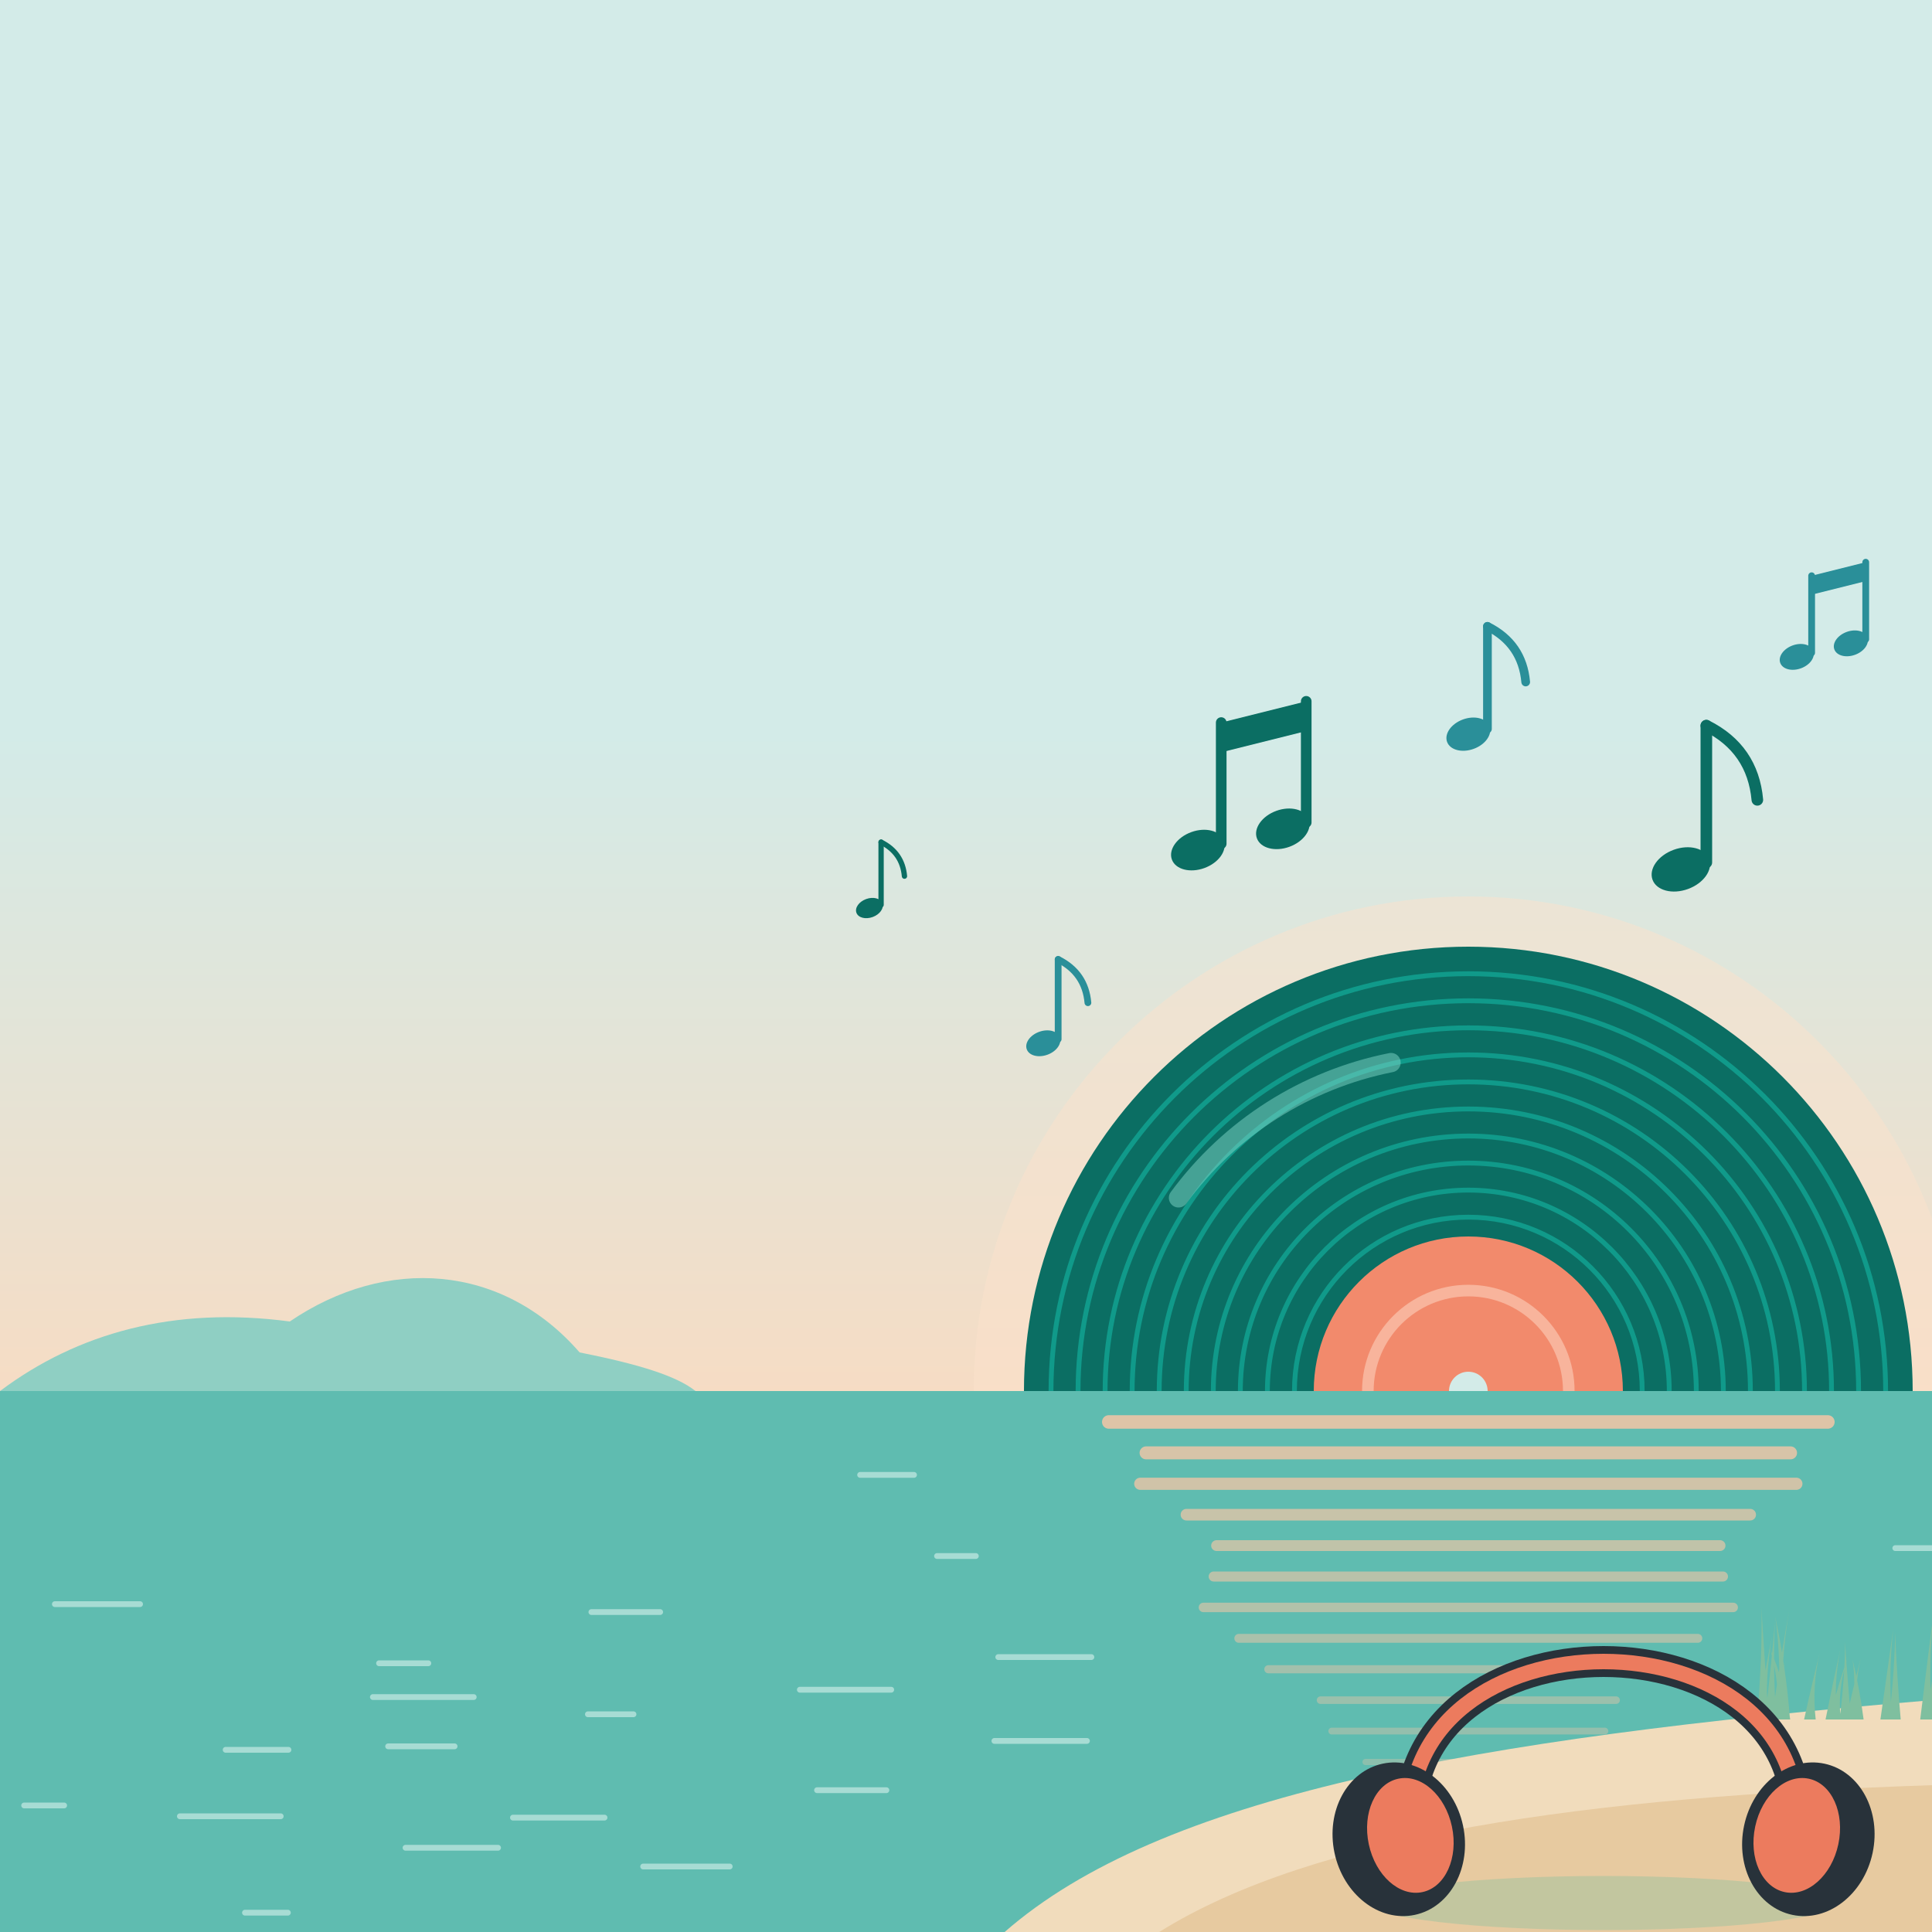
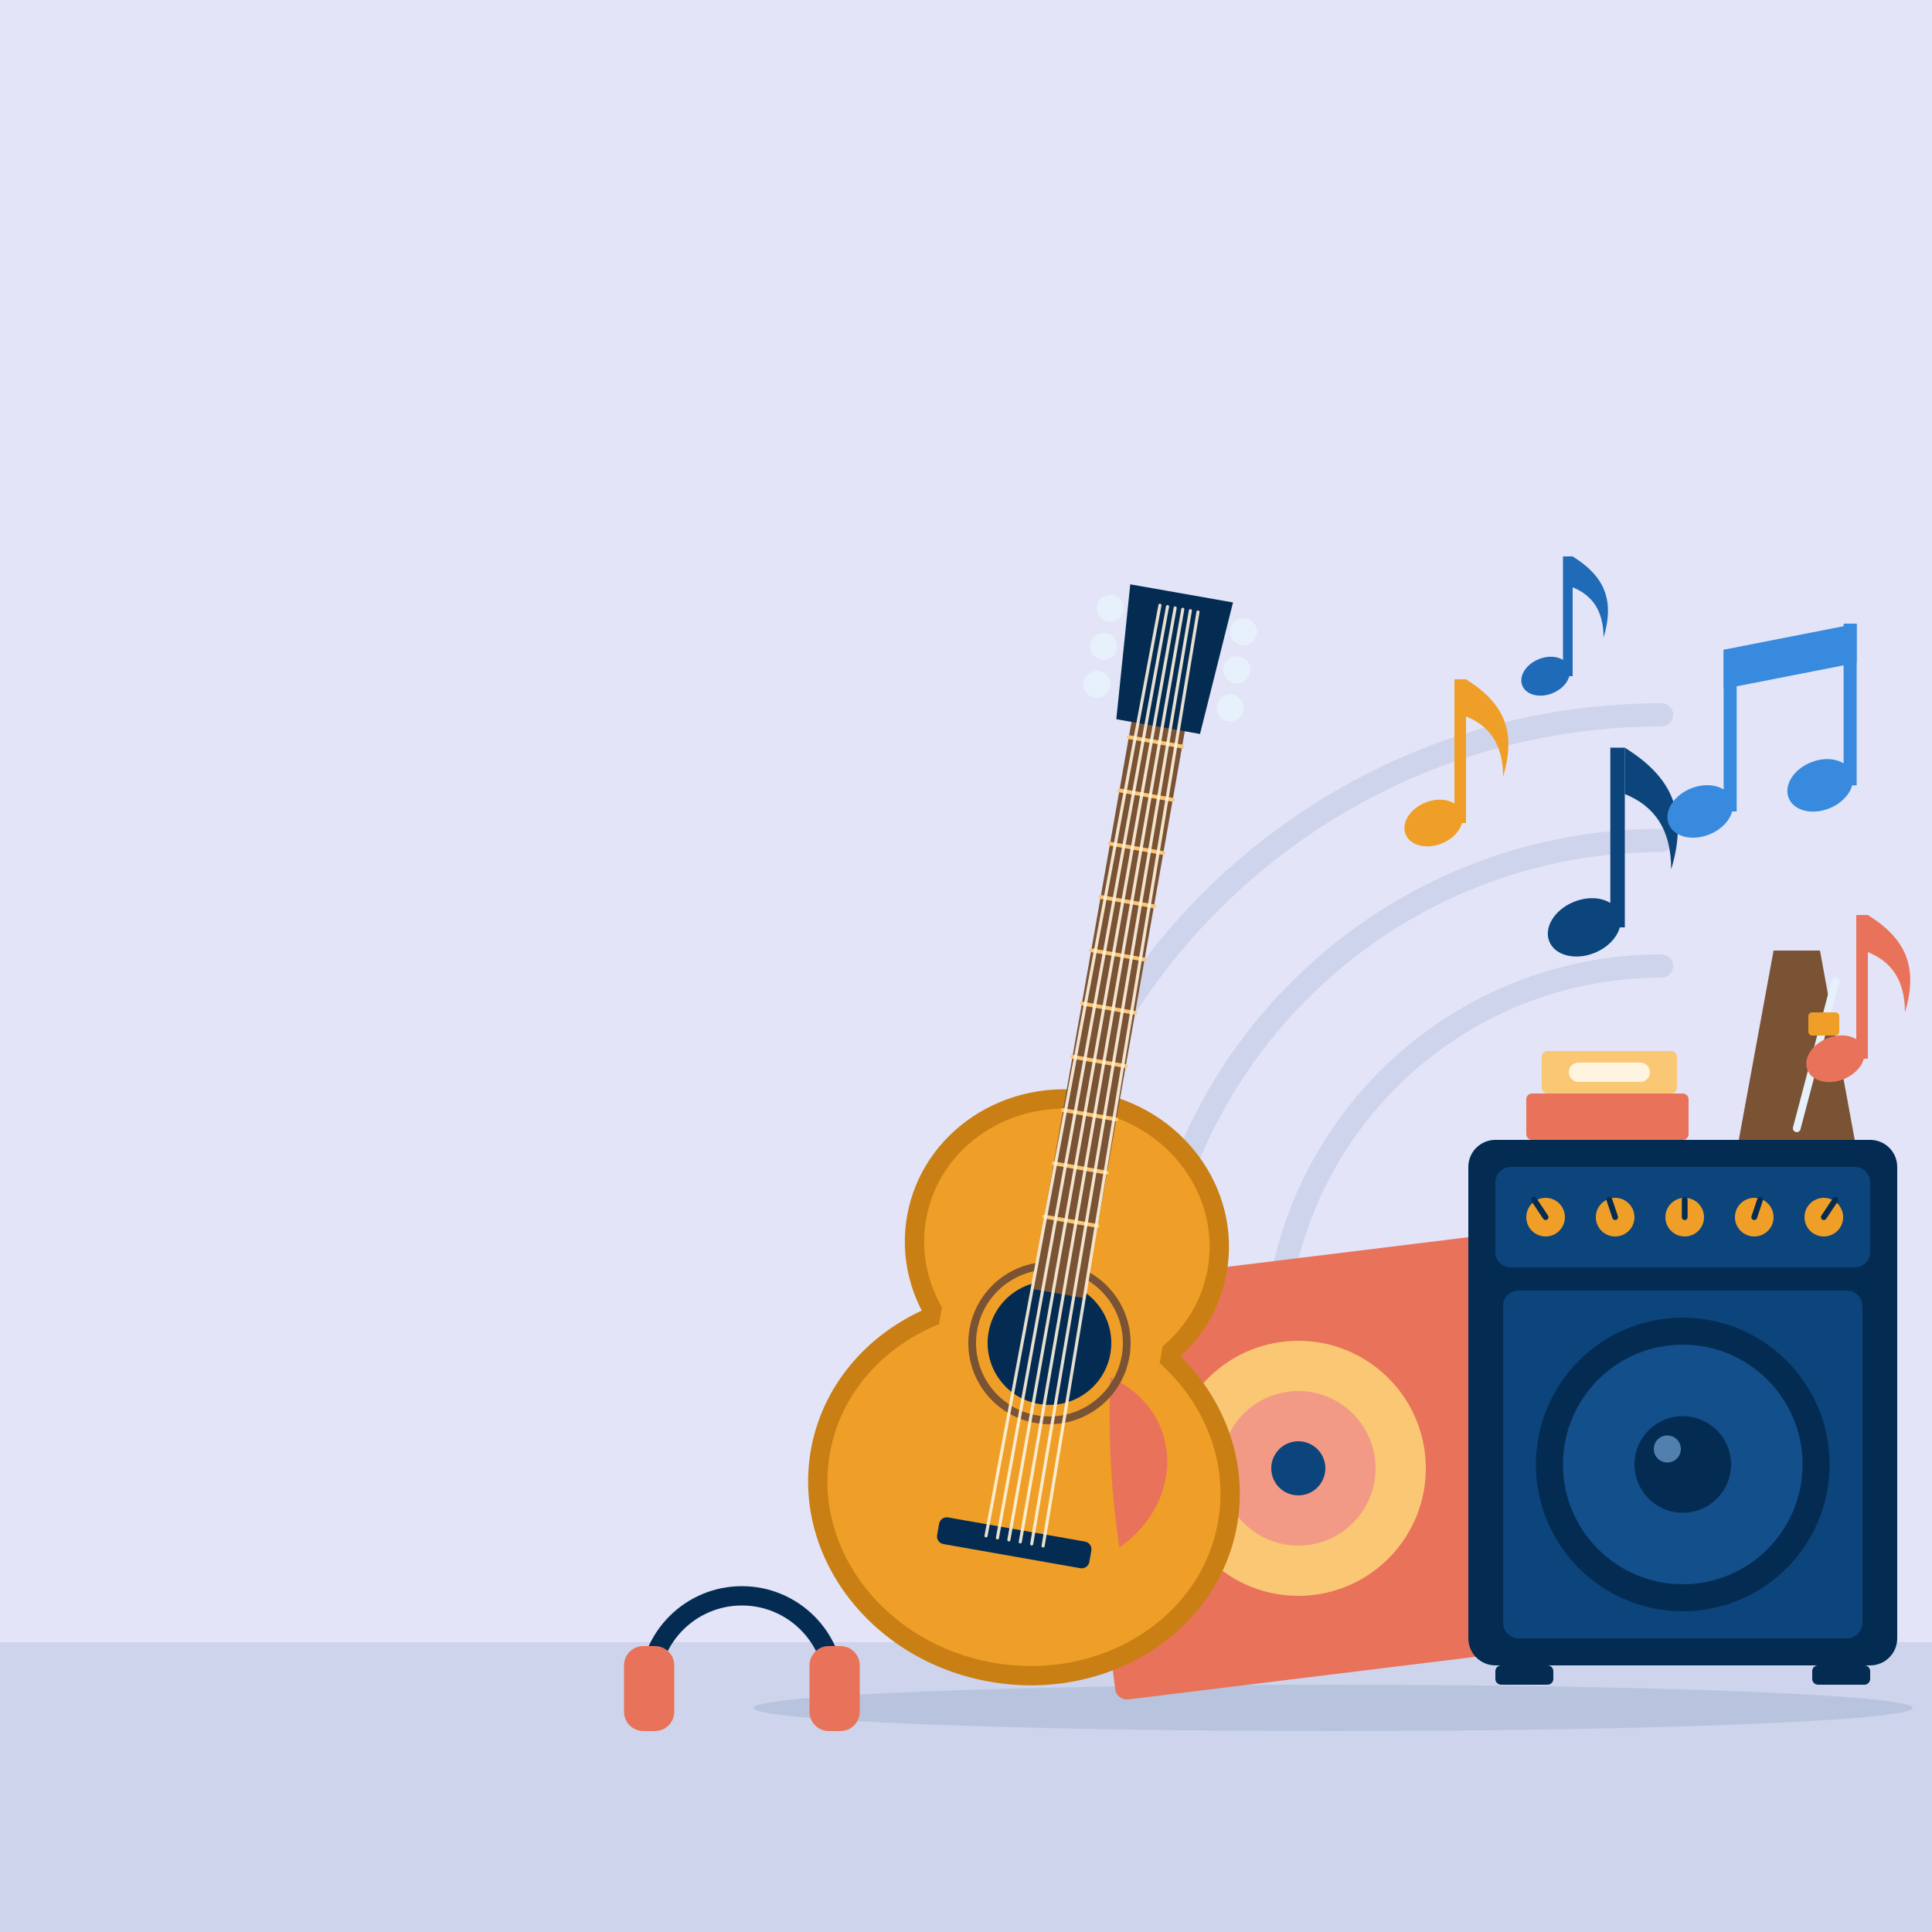
<svg xmlns="http://www.w3.org/2000/svg" viewBox="0 0 1000 1000" width="1000" height="1000">
-   <defs>
-     <linearGradient id="sky" x1="0" y1="0" x2="0" y2="1">
-       <stop offset="0.38" stop-color="#d3ebe8" />
-       <stop offset="0.72" stop-color="#f6dcc4" />
-     </linearGradient>
-   </defs>
-   <rect x="0" y="0" width="1000" height="1000" fill="url(#sky)" />
-   <circle cx="760" cy="720" r="256" fill="#fbe2cc" opacity="0.5" />
-   <path d="M530 720A230 230 0 0 1 990 720Z" fill="#0b6e63" />
-   <path d="M670 720A90 90 0 0 1 850 720M656 720A104 104 0 0 1 864 720M642 720A118 118 0 0 1 878 720M628 720A132 132 0 0 1 892 720M614 720A146 146 0 0 1 906 720M600 720A160 160 0 0 1 920 720M586 720A174 174 0 0 1 934 720M572 720A188 188 0 0 1 948 720M558 720A202 202 0 0 1 962 720M544 720A216 216 0 0 1 976 720" fill="none" stroke="#12a594" stroke-width="2.5" stroke-linecap="round" stroke-linejoin="round" opacity="0.8" />
-   <path d="M610 620A180 180 0 0 1 720 550" fill="none" stroke="#7fd6c8" stroke-width="10" stroke-linecap="round" stroke-linejoin="round" opacity="0.5" />
-   <path d="M680 720A80 80 0 0 1 840 720Z" fill="#f28a6c" />
-   <path d="M708 720A52 52 0 0 1 812 720" fill="none" stroke="#f8b49c" stroke-width="6" stroke-linecap="round" stroke-linejoin="round" />
-   <path d="M750 720A10 10 0 0 1 770 720Z" fill="#d3ebe8" />
-   <path d="M0 720L1000 720L1000 1000L0 1000Z" fill="#5fbcb0" />
-   <path d="M573.9 736L946.1 736" fill="none" stroke="#f5c6a6" stroke-width="7" stroke-linecap="round" stroke-linejoin="round" opacity="0.85" />
-   <path d="M593.2 752L926.8 752" fill="none" stroke="#f5c6a6" stroke-width="6.7" stroke-linecap="round" stroke-linejoin="round" opacity="0.8" />
-   <path d="M590.2 768L929.8 768" fill="none" stroke="#f5c6a6" stroke-width="6.3" stroke-linecap="round" stroke-linejoin="round" opacity="0.75" />
-   <path d="M614.1 784L905.9 784" fill="none" stroke="#f5c6a6" stroke-width="6" stroke-linecap="round" stroke-linejoin="round" opacity="0.7" />
-   <path d="M629.7 800L890.3 800" fill="none" stroke="#f5c6a6" stroke-width="5.6" stroke-linecap="round" stroke-linejoin="round" opacity="0.65" />
-   <path d="M628.2 816L891.8 816" fill="none" stroke="#f5c6a6" stroke-width="5.2" stroke-linecap="round" stroke-linejoin="round" opacity="0.6" />
-   <path d="M622.9 832L897.1 832" fill="none" stroke="#f5c6a6" stroke-width="4.9" stroke-linecap="round" stroke-linejoin="round" opacity="0.55" />
-   <path d="M641.2 848L878.8 848" fill="none" stroke="#f5c6a6" stroke-width="4.6" stroke-linecap="round" stroke-linejoin="round" opacity="0.5" />
-   <path d="M656.5 864L863.5 864" fill="none" stroke="#f5c6a6" stroke-width="4.2" stroke-linecap="round" stroke-linejoin="round" opacity="0.45" />
-   <path d="M683.5 880L836.5 880" fill="none" stroke="#f5c6a6" stroke-width="3.9" stroke-linecap="round" stroke-linejoin="round" opacity="0.4" />
-   <path d="M689.3 896L830.7 896" fill="none" stroke="#f5c6a6" stroke-width="3.5" stroke-linecap="round" stroke-linejoin="round" opacity="0.35" />
-   <path d="M706.8 912L813.2 912" fill="none" stroke="#f5c6a6" stroke-width="3.2" stroke-linecap="round" stroke-linejoin="round" opacity="0.3" />
-   <path d="M485 805.4L505.1 805.4" fill="none" stroke="#d7f1ec" stroke-width="3" stroke-linecap="round" stroke-linejoin="round" opacity="0.6" />
-   <path d="M414 874.6L461.3 874.6" fill="none" stroke="#d7f1ec" stroke-width="3" stroke-linecap="round" stroke-linejoin="round" opacity="0.6" />
-   <path d="M193 878.4L245.2 878.4" fill="none" stroke="#d7f1ec" stroke-width="3" stroke-linecap="round" stroke-linejoin="round" opacity="0.6" />
-   <path d="M265.5 940.8L312.9 940.8" fill="none" stroke="#d7f1ec" stroke-width="3" stroke-linecap="round" stroke-linejoin="round" opacity="0.6" />
-   <path d="M93.1 940.1L145.3 940.1" fill="none" stroke="#d7f1ec" stroke-width="3" stroke-linecap="round" stroke-linejoin="round" opacity="0.6" />
-   <path d="M445.2 763.4L473.1 763.4" fill="none" stroke="#d7f1ec" stroke-width="3" stroke-linecap="round" stroke-linejoin="round" opacity="0.6" />
-   <path d="M200.9 903.9L235.3 903.9" fill="none" stroke="#d7f1ec" stroke-width="3" stroke-linecap="round" stroke-linejoin="round" opacity="0.6" />
-   <path d="M514.7 901.1L562.6 901.1" fill="none" stroke="#d7f1ec" stroke-width="3" stroke-linecap="round" stroke-linejoin="round" opacity="0.6" />
-   <path d="M28.4 830.3L72.5 830.3" fill="none" stroke="#d7f1ec" stroke-width="3" stroke-linecap="round" stroke-linejoin="round" opacity="0.6" />
-   <path d="M304.3 887.3L327.9 887.3" fill="none" stroke="#d7f1ec" stroke-width="3" stroke-linecap="round" stroke-linejoin="round" opacity="0.6" />
-   <path d="M116.8 905.7L149.3 905.7" fill="none" stroke="#d7f1ec" stroke-width="3" stroke-linecap="round" stroke-linejoin="round" opacity="0.6" />
-   <path d="M196.2 860.9L221.7 860.9" fill="none" stroke="#d7f1ec" stroke-width="3" stroke-linecap="round" stroke-linejoin="round" opacity="0.6" />
-   <path d="M209.9 956.4L257.8 956.4" fill="none" stroke="#d7f1ec" stroke-width="3" stroke-linecap="round" stroke-linejoin="round" opacity="0.6" />
-   <path d="M12.5 934.5L33.2 934.5" fill="none" stroke="#d7f1ec" stroke-width="3" stroke-linecap="round" stroke-linejoin="round" opacity="0.6" />
-   <path d="M332.9 966.1L377.7 966.1" fill="none" stroke="#d7f1ec" stroke-width="3" stroke-linecap="round" stroke-linejoin="round" opacity="0.6" />
-   <path d="M306.1 834.4L341.7 834.4" fill="none" stroke="#d7f1ec" stroke-width="3" stroke-linecap="round" stroke-linejoin="round" opacity="0.6" />
-   <path d="M126.8 990L149 990" fill="none" stroke="#d7f1ec" stroke-width="3" stroke-linecap="round" stroke-linejoin="round" opacity="0.6" />
-   <path d="M422.9 926.6L458.8 926.6" fill="none" stroke="#d7f1ec" stroke-width="3" stroke-linecap="round" stroke-linejoin="round" opacity="0.6" />
-   <path d="M981 801.3L1040.1 801.3" fill="none" stroke="#d7f1ec" stroke-width="3" stroke-linecap="round" stroke-linejoin="round" opacity="0.6" />
-   <path d="M516.7 857.7L564.9 857.7" fill="none" stroke="#d7f1ec" stroke-width="3" stroke-linecap="round" stroke-linejoin="round" opacity="0.6" />
-   <path d="M0 720C40 690 90 676 150 684C200 650 260 654 300 700C330 706 350 712 360 720Z" fill="#8fcfc3" />
-   <g transform="translate(620 440) scale(1.1)">
-     <ellipse cx="0" cy="0" rx="13" ry="9" fill="#0b6e63" transform="rotate(-20)" />
-     <ellipse cx="40" cy="-10" rx="13" ry="9" fill="#0b6e63" transform="rotate(-20 40 -10)" />
-     <path d="M11 -3L11 -60" fill="none" stroke="#0b6e63" stroke-width="5" stroke-linecap="round" stroke-linejoin="round" />
-     <path d="M51 -13L51 -70" fill="none" stroke="#0b6e63" stroke-width="5" stroke-linecap="round" stroke-linejoin="round" />
-     <path d="M11 -60L51 -70L51 -56L11 -46Z" fill="#0b6e63" />
+   <rect x="0" y="0" width="1000" height="1000" fill="#e3e4f7" />
+   <rect x="0" y="850" width="1000" height="150" fill="#ced4eb" />
+   <path d="M660 700A200 200 0 0 1 860 500" fill="none" stroke="#ced4eb" stroke-width="12" stroke-linecap="round" stroke-linejoin="round" />
+   <path d="M595 700A265 265 0 0 1 860 435" fill="none" stroke="#ced4eb" stroke-width="12" stroke-linecap="round" stroke-linejoin="round" />
+   <path d="M530 700A330 330 0 0 1 860 370" fill="none" stroke="#ced4eb" stroke-width="12" stroke-linecap="round" stroke-linejoin="round" />
+   <ellipse cx="690" cy="884" rx="300" ry="12" fill="#b8c4de" />
+   <g transform="translate(672 760) rotate(-7)">
+     <circle cx="46" cy="-6" r="100" fill="#042C53" />
+     <circle cx="46" cy="-6" r="86" fill="none" stroke="#1F6BB8" stroke-width="2" stroke-linecap="round" stroke-linejoin="round" opacity="0.7" />
+     <circle cx="46" cy="-6" r="72" fill="none" stroke="#1F6BB8" stroke-width="2" stroke-linecap="round" stroke-linejoin="round" opacity="0.7" />
+     <circle cx="46" cy="-6" r="58" fill="none" stroke="#1F6BB8" stroke-width="2" stroke-linecap="round" stroke-linejoin="round" opacity="0.7" />
+     <circle cx="46" cy="-6" r="36" fill="#EF9F27" />
+     <circle cx="46" cy="-6" r="6" fill="#042C53" />
+     <rect x="-108" y="-108" width="216" height="216" rx="6" fill="#E8735A" />
+     <circle cx="0" cy="0" r="66" fill="#FAC775" />
+     <circle cx="0" cy="0" r="40" fill="#F29A85" />
+     <circle cx="0" cy="0" r="14" fill="#0C447C" />
  </g>
-   <g transform="translate(760 380) scale(0.9)">
-     <ellipse cx="0" cy="0" rx="13" ry="9" fill="#2a8f99" transform="rotate(-20)" />
-     <path d="M11 -3L11 -62" fill="none" stroke="#2a8f99" stroke-width="5" stroke-linecap="round" stroke-linejoin="round" />
-     <path d="M11 -62q20 10 22 32" fill="none" stroke="#2a8f99" stroke-width="5" stroke-linecap="round" stroke-linejoin="round" />
+   <rect x="790" y="566" width="84" height="24" rx="3" fill="#E8735A" />
+   <rect x="798" y="544" width="70" height="22" rx="3" fill="#FAC775" />
+   <rect x="812" y="550" width="42" height="10" rx="5" fill="#FFF4DF" />
+   <path d="M900 590L960 590L942 492L918 492Z" fill="#7A5234" />
+   <path d="M930 584L950 508" fill="none" stroke="#E6F1FB" stroke-width="4" stroke-linecap="round" stroke-linejoin="round" />
+   <rect x="936" y="524" width="16" height="12" rx="2" fill="#EF9F27" />
+   <rect x="760" y="590" width="222" height="272" rx="14" fill="#042C53" />
+   <rect x="774" y="604" width="194" height="52" rx="8" fill="#0C447C" />
+   <rect x="778" y="668" width="186" height="180" rx="8" fill="#0C447C" />
+   <circle cx="871" cy="758" r="76" fill="#042C53" />
+   <circle cx="871" cy="758" r="62" fill="#1F6BB8" opacity="0.55" />
+   <circle cx="871" cy="758" r="25" fill="#042C53" />
+   <circle cx="863" cy="750" r="7" fill="#85B7EB" opacity="0.6" />
+   <rect x="774" y="862" width="30" height="10" rx="3" fill="#042C53" />
+   <rect x="938" y="862" width="30" height="10" rx="3" fill="#042C53" />
+   <circle cx="800" cy="630" r="10" fill="#EF9F27" />
+   <path d="M800 630L794 621" fill="none" stroke="#042C53" stroke-width="3" stroke-linecap="round" stroke-linejoin="round" />
+   <circle cx="836" cy="630" r="10" fill="#EF9F27" />
+   <path d="M836 630L833 621" fill="none" stroke="#042C53" stroke-width="3" stroke-linecap="round" stroke-linejoin="round" />
+   <circle cx="872" cy="630" r="10" fill="#EF9F27" />
+   <path d="M872 630L872 621" fill="none" stroke="#042C53" stroke-width="3" stroke-linecap="round" stroke-linejoin="round" />
+   <circle cx="908" cy="630" r="10" fill="#EF9F27" />
+   <path d="M908 630L911 621" fill="none" stroke="#042C53" stroke-width="3" stroke-linecap="round" stroke-linejoin="round" />
+   <circle cx="944" cy="630" r="10" fill="#EF9F27" />
+   <path d="M944 630L950 621" fill="none" stroke="#042C53" stroke-width="3" stroke-linecap="round" stroke-linejoin="round" />
+   <g transform="translate(530 770) rotate(10)">
+     <ellipse cx="0" cy="0" rx="112" ry="102" fill="#C97F14" />
+     <ellipse cx="0" cy="-128" rx="84" ry="80" fill="#C97F14" />
+     <rect x="-66" y="-104" width="132" height="76" fill="#C97F14" />
+     <ellipse cx="0" cy="0" rx="102" ry="92" fill="#EF9F27" />
+     <ellipse cx="0" cy="-128" rx="74" ry="70" fill="#EF9F27" />
+     <rect x="-58" y="-106" width="116" height="82" fill="#EF9F27" />
+     <path d="M34 -64C74 -54 84 -8 54 22C44 -8 38 -36 34 -64Z" fill="#E8735A" />
+     <circle cx="0" cy="-76" r="40" fill="none" stroke="#7A5234" stroke-width="4" stroke-linecap="round" stroke-linejoin="round" />
+     <circle cx="0" cy="-76" r="32" fill="#042C53" />
+     <rect x="-40" y="22" width="80" height="14" rx="4" fill="#042C53" />
+     <rect x="-14" y="-402" width="28" height="300" fill="#7A5234" />
+     <path d="M-14 -392L14 -392" fill="none" stroke="#FAC775" stroke-width="2" stroke-linecap="round" stroke-linejoin="round" />
+     <path d="M-14 -364L14 -364" fill="none" stroke="#FAC775" stroke-width="2" stroke-linecap="round" stroke-linejoin="round" />
+     <path d="M-14 -336L14 -336" fill="none" stroke="#FAC775" stroke-width="2" stroke-linecap="round" stroke-linejoin="round" />
+     <path d="M-14 -308L14 -308" fill="none" stroke="#FAC775" stroke-width="2" stroke-linecap="round" stroke-linejoin="round" />
+     <path d="M-14 -280L14 -280" fill="none" stroke="#FAC775" stroke-width="2" stroke-linecap="round" stroke-linejoin="round" />
+     <path d="M-14 -252L14 -252" fill="none" stroke="#FAC775" stroke-width="2" stroke-linecap="round" stroke-linejoin="round" />
+     <path d="M-14 -224L14 -224" fill="none" stroke="#FAC775" stroke-width="2" stroke-linecap="round" stroke-linejoin="round" />
+     <path d="M-14 -196L14 -196" fill="none" stroke="#FAC775" stroke-width="2" stroke-linecap="round" stroke-linejoin="round" />
+     <path d="M-14 -168L14 -168" fill="none" stroke="#FAC775" stroke-width="2" stroke-linecap="round" stroke-linejoin="round" />
+     <path d="M-14 -140L14 -140" fill="none" stroke="#FAC775" stroke-width="2" stroke-linecap="round" stroke-linejoin="round" />
+     <path d="M-22 -400L22 -400L27 -470L-27 -470Z" fill="#042C53" />
+     <circle cx="-35" cy="-416" r="7" fill="#E6F1FB" />
+     <circle cx="-35" cy="-436" r="7" fill="#E6F1FB" />
+     <circle cx="-35" cy="-456" r="7" fill="#E6F1FB" />
+     <circle cx="35" cy="-416" r="7" fill="#E6F1FB" />
+     <circle cx="35" cy="-436" r="7" fill="#E6F1FB" />
+     <circle cx="35" cy="-456" r="7" fill="#E6F1FB" />
+     <path d="M-10 -462L-15 28" fill="none" stroke="#FFF4DF" stroke-width="1.6" stroke-linecap="round" stroke-linejoin="round" opacity="0.9" />
+     <path d="M-6 -462L-9 28" fill="none" stroke="#FFF4DF" stroke-width="1.6" stroke-linecap="round" stroke-linejoin="round" opacity="0.9" />
+     <path d="M-2 -462L-3 28" fill="none" stroke="#FFF4DF" stroke-width="1.6" stroke-linecap="round" stroke-linejoin="round" opacity="0.9" />
+     <path d="M2 -462L3 28" fill="none" stroke="#FFF4DF" stroke-width="1.6" stroke-linecap="round" stroke-linejoin="round" opacity="0.9" />
+     <path d="M6 -462L9 28" fill="none" stroke="#FFF4DF" stroke-width="1.6" stroke-linecap="round" stroke-linejoin="round" opacity="0.9" />
+     <path d="M10 -462L15 28" fill="none" stroke="#FFF4DF" stroke-width="1.6" stroke-linecap="round" stroke-linejoin="round" opacity="0.9" />
  </g>
-   <g transform="translate(870 450) scale(1.2)">
-     <ellipse cx="0" cy="0" rx="13" ry="9" fill="#0b6e63" transform="rotate(-20)" />
-     <path d="M11 -3L11 -62" fill="none" stroke="#0b6e63" stroke-width="5" stroke-linecap="round" stroke-linejoin="round" />
-     <path d="M11 -62q20 10 22 32" fill="none" stroke="#0b6e63" stroke-width="5" stroke-linecap="round" stroke-linejoin="round" />
+   <path d="M336 874A48 48 0 0 1 432 874" fill="none" stroke="#042C53" stroke-width="10" stroke-linecap="round" stroke-linejoin="round" />
+   <rect x="323" y="852" width="26" height="44" rx="10" fill="#E8735A" />
+   <rect x="419" y="852" width="26" height="44" rx="10" fill="#E8735A" />
+   <g transform="translate(820 480) scale(1.5)">
+     <ellipse cx="0" cy="0" rx="13" ry="9.5" fill="#0C447C" transform="rotate(-22)" />
+     <rect x="9" y="-62" width="5" height="62" fill="#0C447C" />
+     <path d="M14 -62C30 -52 36 -40 30 -20C30 -34 24 -42 14 -46Z" fill="#0C447C" />
  </g>
-   <g transform="translate(540 540) scale(0.7)">
-     <ellipse cx="0" cy="0" rx="13" ry="9" fill="#2a8f99" transform="rotate(-20)" />
-     <path d="M11 -3L11 -62" fill="none" stroke="#2a8f99" stroke-width="5" stroke-linecap="round" stroke-linejoin="round" />
-     <path d="M11 -62q20 10 22 32" fill="none" stroke="#2a8f99" stroke-width="5" stroke-linecap="round" stroke-linejoin="round" />
+   <g transform="translate(880 420) scale(1.35)">
+     <ellipse cx="0" cy="0" rx="13" ry="9.5" fill="#378ADD" transform="rotate(-22)" />
+     <rect x="9" y="-62" width="5" height="62" fill="#378ADD" />
+     <ellipse cx="46" cy="-10" rx="13" ry="9.5" fill="#378ADD" transform="rotate(-22 46 -10)" />
+     <rect x="55" y="-72" width="5" height="62" fill="#378ADD" />
+     <path d="M9 -62L60 -72L60 -57L9 -47Z" fill="#378ADD" />
  </g>
-   <g transform="translate(930 340) scale(0.7)">
-     <ellipse cx="0" cy="0" rx="13" ry="9" fill="#2a8f99" transform="rotate(-20)" />
-     <ellipse cx="40" cy="-10" rx="13" ry="9" fill="#2a8f99" transform="rotate(-20 40 -10)" />
-     <path d="M11 -3L11 -60" fill="none" stroke="#2a8f99" stroke-width="5" stroke-linecap="round" stroke-linejoin="round" />
-     <path d="M51 -13L51 -70" fill="none" stroke="#2a8f99" stroke-width="5" stroke-linecap="round" stroke-linejoin="round" />
-     <path d="M11 -60L51 -70L51 -56L11 -46Z" fill="#2a8f99" />
+   <g transform="translate(742 426) scale(1.2)">
+     <ellipse cx="0" cy="0" rx="13" ry="9.5" fill="#EF9F27" transform="rotate(-22)" />
+     <rect x="9" y="-62" width="5" height="62" fill="#EF9F27" />
+     <path d="M14 -62C30 -52 36 -40 30 -20C30 -34 24 -42 14 -46Z" fill="#EF9F27" />
  </g>
-   <g transform="translate(450 470) scale(0.55)">
-     <ellipse cx="0" cy="0" rx="13" ry="9" fill="#0b6e63" transform="rotate(-20)" />
-     <path d="M11 -3L11 -62" fill="none" stroke="#0b6e63" stroke-width="5" stroke-linecap="round" stroke-linejoin="round" />
-     <path d="M11 -62q20 10 22 32" fill="none" stroke="#0b6e63" stroke-width="5" stroke-linecap="round" stroke-linejoin="round" />
+   <g transform="translate(950 548) scale(1.2)">
+     <ellipse cx="0" cy="0" rx="13" ry="9.5" fill="#E8735A" transform="rotate(-22)" />
+     <rect x="9" y="-62" width="5" height="62" fill="#E8735A" />
+     <path d="M14 -62C30 -52 36 -40 30 -20C30 -34 24 -42 14 -46Z" fill="#E8735A" />
  </g>
-   <path d="M520 1000C600 930 760 900 1000 880L1000 1000Z" fill="#f1dcbc" />
-   <path d="M600 1000C680 950 820 930 1000 924L1000 1000Z" fill="#e7caa0" />
-   <path d="M913.5 890Q917.1 859.6 918.7 839.3Q917.5 864.7 919.5 890ZM944.9 890Q949.3 868.1 952.6 853.5Q948.9 871.8 950.9 890ZM977.8 890Q980.8 862.8 980.9 844.6Q981.8 867.3 983.8 890ZM920.6 890Q923 871.9 921.5 859.9Q924.6 875 926.6 890ZM955.5 890Q959.9 870.8 963.2 857.9Q959.5 874 961.5 890ZM920.2 890Q921 867.8 915.9 853Q924.2 871.5 926.2 890ZM996.8 890Q1001.6 858.7 1005.8 837.8Q1000.8 863.9 1002.8 890ZM958.6 890Q960.8 871.4 958.9 859Q962.6 874.5 964.6 890ZM946.8 890Q951.9 869.9 957 856.5Q950.8 873.3 952.8 890ZM933.8 890Q938.4 869.2 941.9 855.4Q937.8 872.7 939.8 890ZM909.5 890Q912.3 855.3 911.7 832.2Q913.5 861.1 915.5 890ZM952.2 890Q955.1 865.8 955 849.7Q956.2 869.9 958.2 890ZM915.7 890Q920.4 871.3 924.5 858.9Q919.7 874.4 921.7 890ZM920.5 890Q922.1 858 918.8 836.6Q924.5 863.3 926.5 890ZM993.9 890Q998.1 855.9 1001 833.2Q997.9 861.6 999.9 890ZM973.3 890Q977.4 861.5 980 842.6Q977.3 866.3 979.3 890ZM909.2 890Q913.8 863.4 917.5 845.7Q913.2 867.9 915.2 890ZM917.1 890Q922 855.4 926.3 832.3Q921.1 861.2 923.1 890Z" fill="#7fbf9f" />
-   <ellipse cx="830" cy="985" rx="120" ry="14" fill="#7fbf9f" opacity="0.35" />
-   <path d="M730 950C720 830 940 830 930 950" fill="none" stroke="#28323a" stroke-width="16" stroke-linecap="round" stroke-linejoin="round" />
-   <path d="M730 950C720 830 940 830 930 950" fill="none" stroke="#ec7b5e" stroke-width="8" stroke-linecap="round" stroke-linejoin="round" />
-   <ellipse cx="724" cy="952" rx="34" ry="40" fill="#28323a" transform="rotate(-12 724 952)" />
-   <ellipse cx="936" cy="952" rx="34" ry="40" fill="#28323a" transform="rotate(12 936 952)" />
-   <ellipse cx="730" cy="950" rx="22" ry="30" fill="#ec7b5e" transform="rotate(-12 730 950)" />
-   <ellipse cx="930" cy="950" rx="22" ry="30" fill="#ec7b5e" transform="rotate(12 930 950)" />
+   <g transform="translate(800 350) scale(1.0)">
+     <ellipse cx="0" cy="0" rx="13" ry="9.5" fill="#1F6BB8" transform="rotate(-22)" />
+     <rect x="9" y="-62" width="5" height="62" fill="#1F6BB8" />
+     <path d="M14 -62C30 -52 36 -40 30 -20C30 -34 24 -42 14 -46Z" fill="#1F6BB8" />
+   </g>
</svg>
